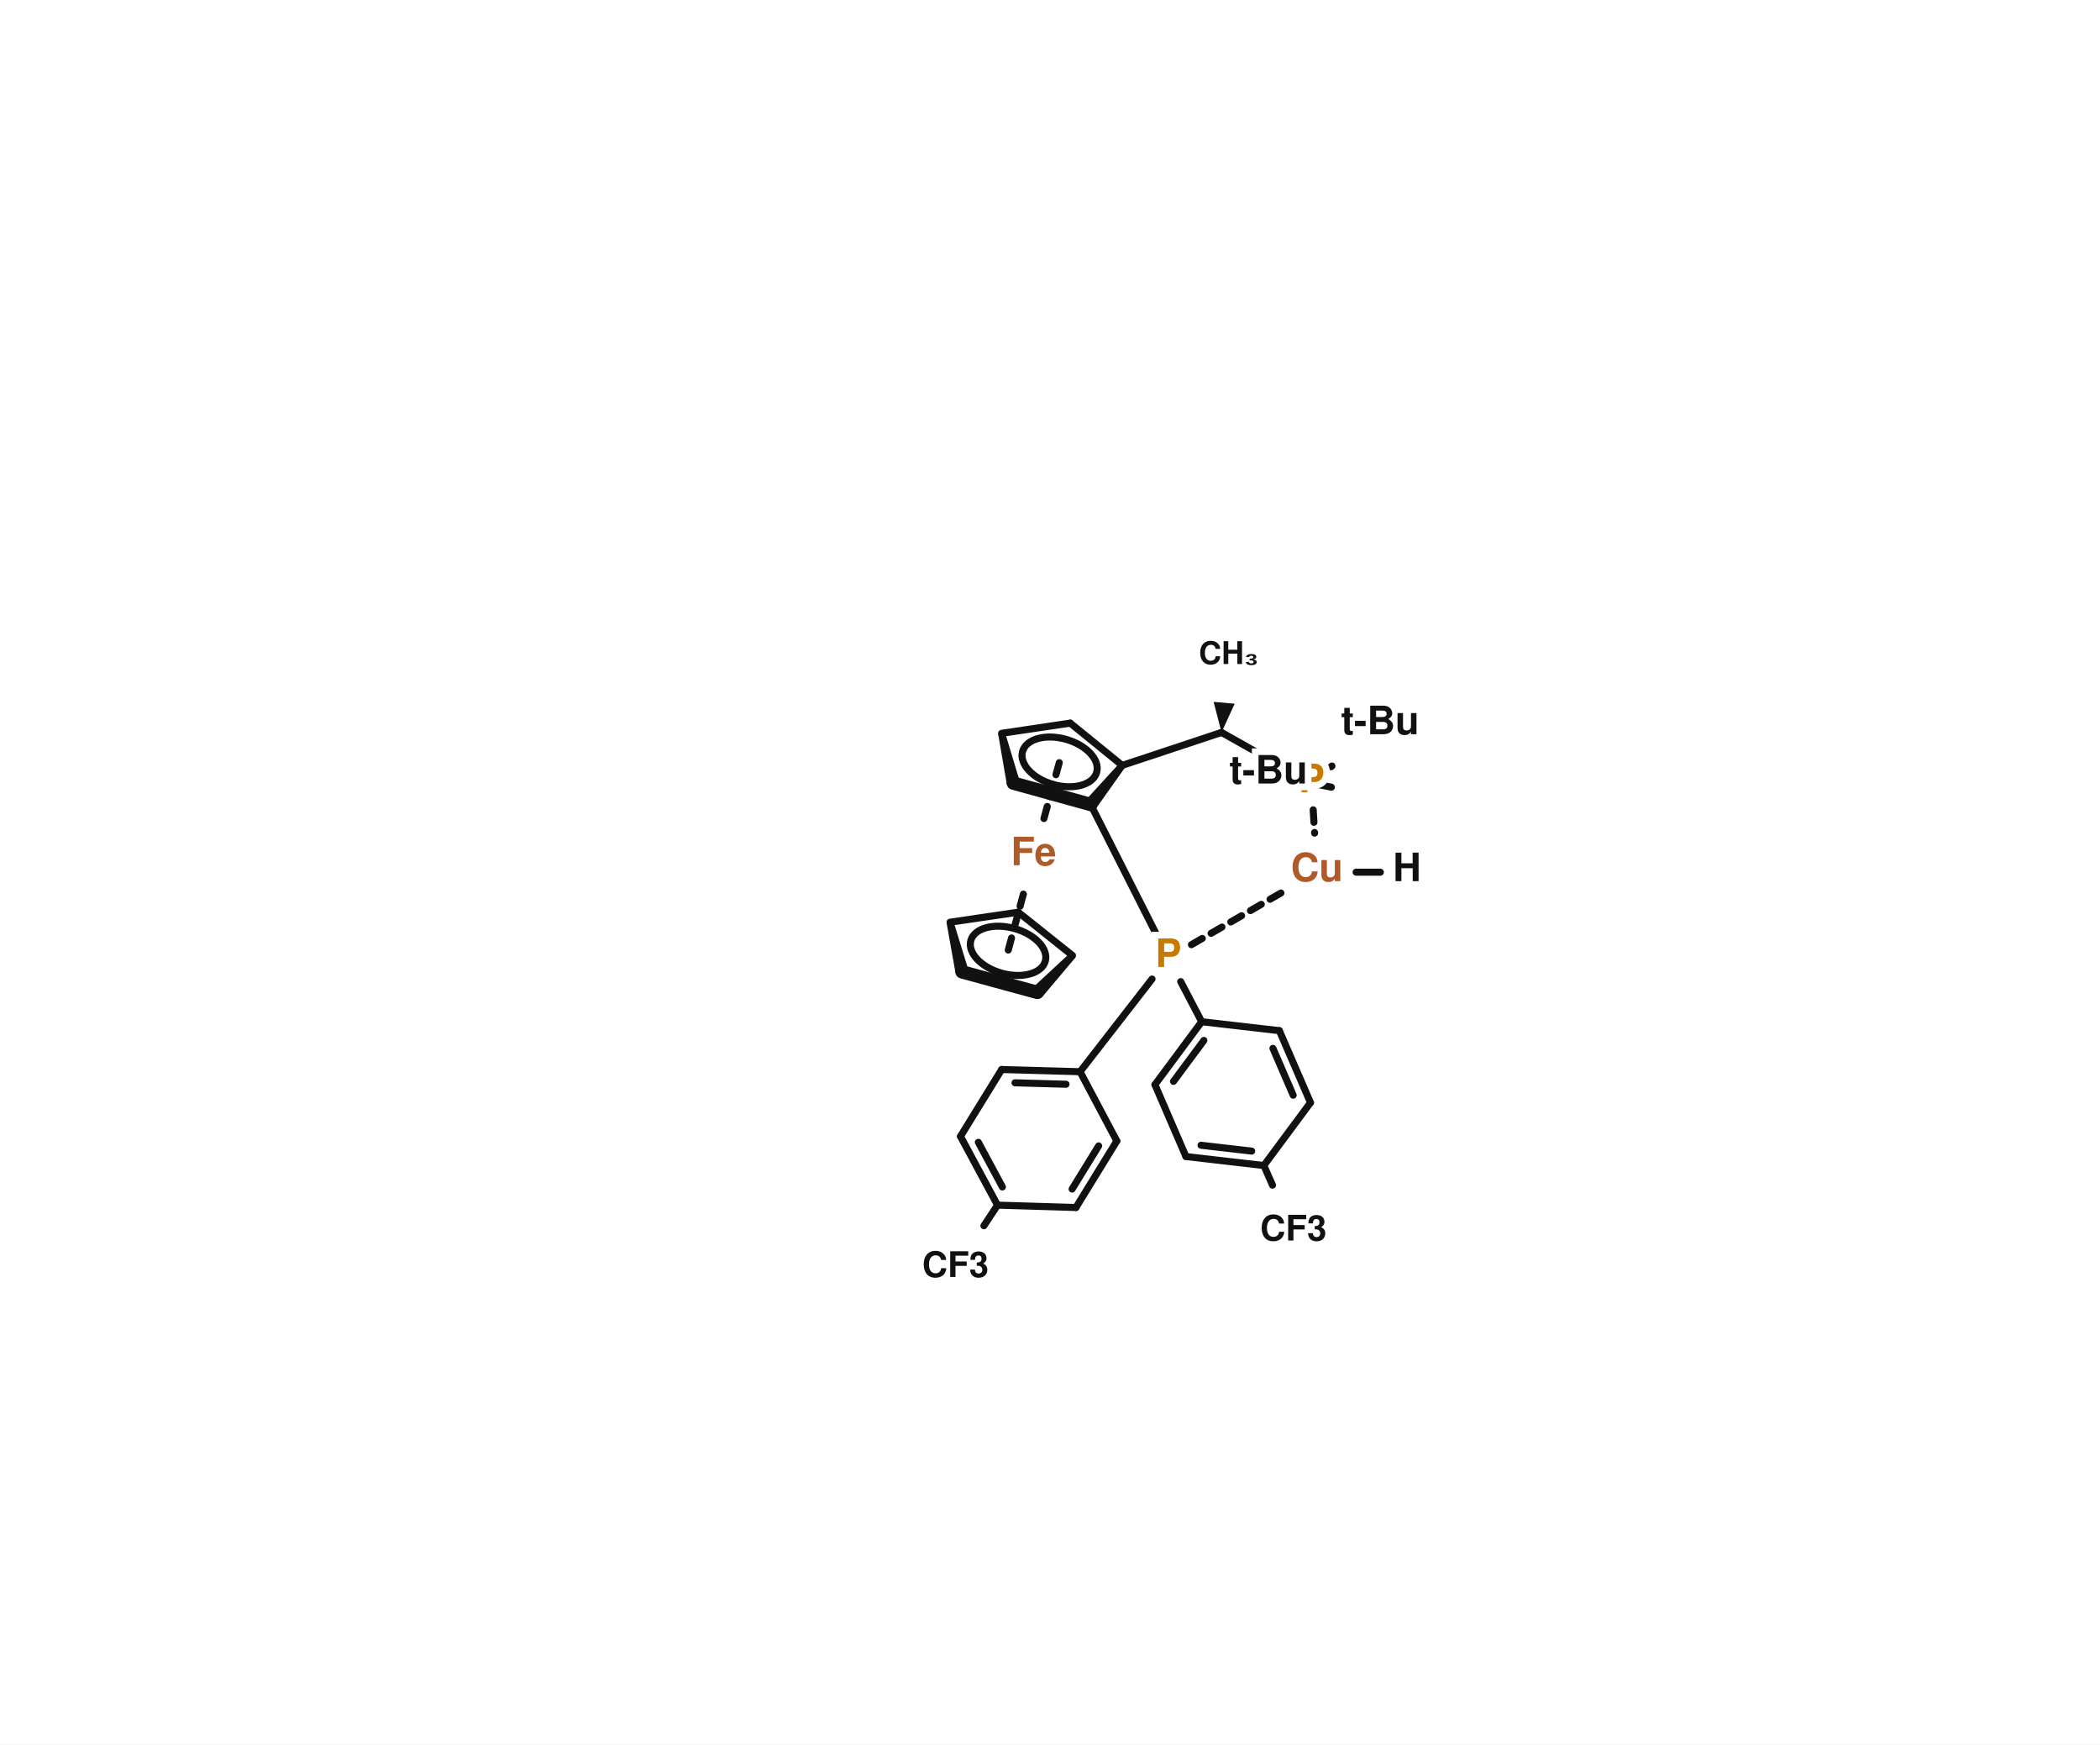
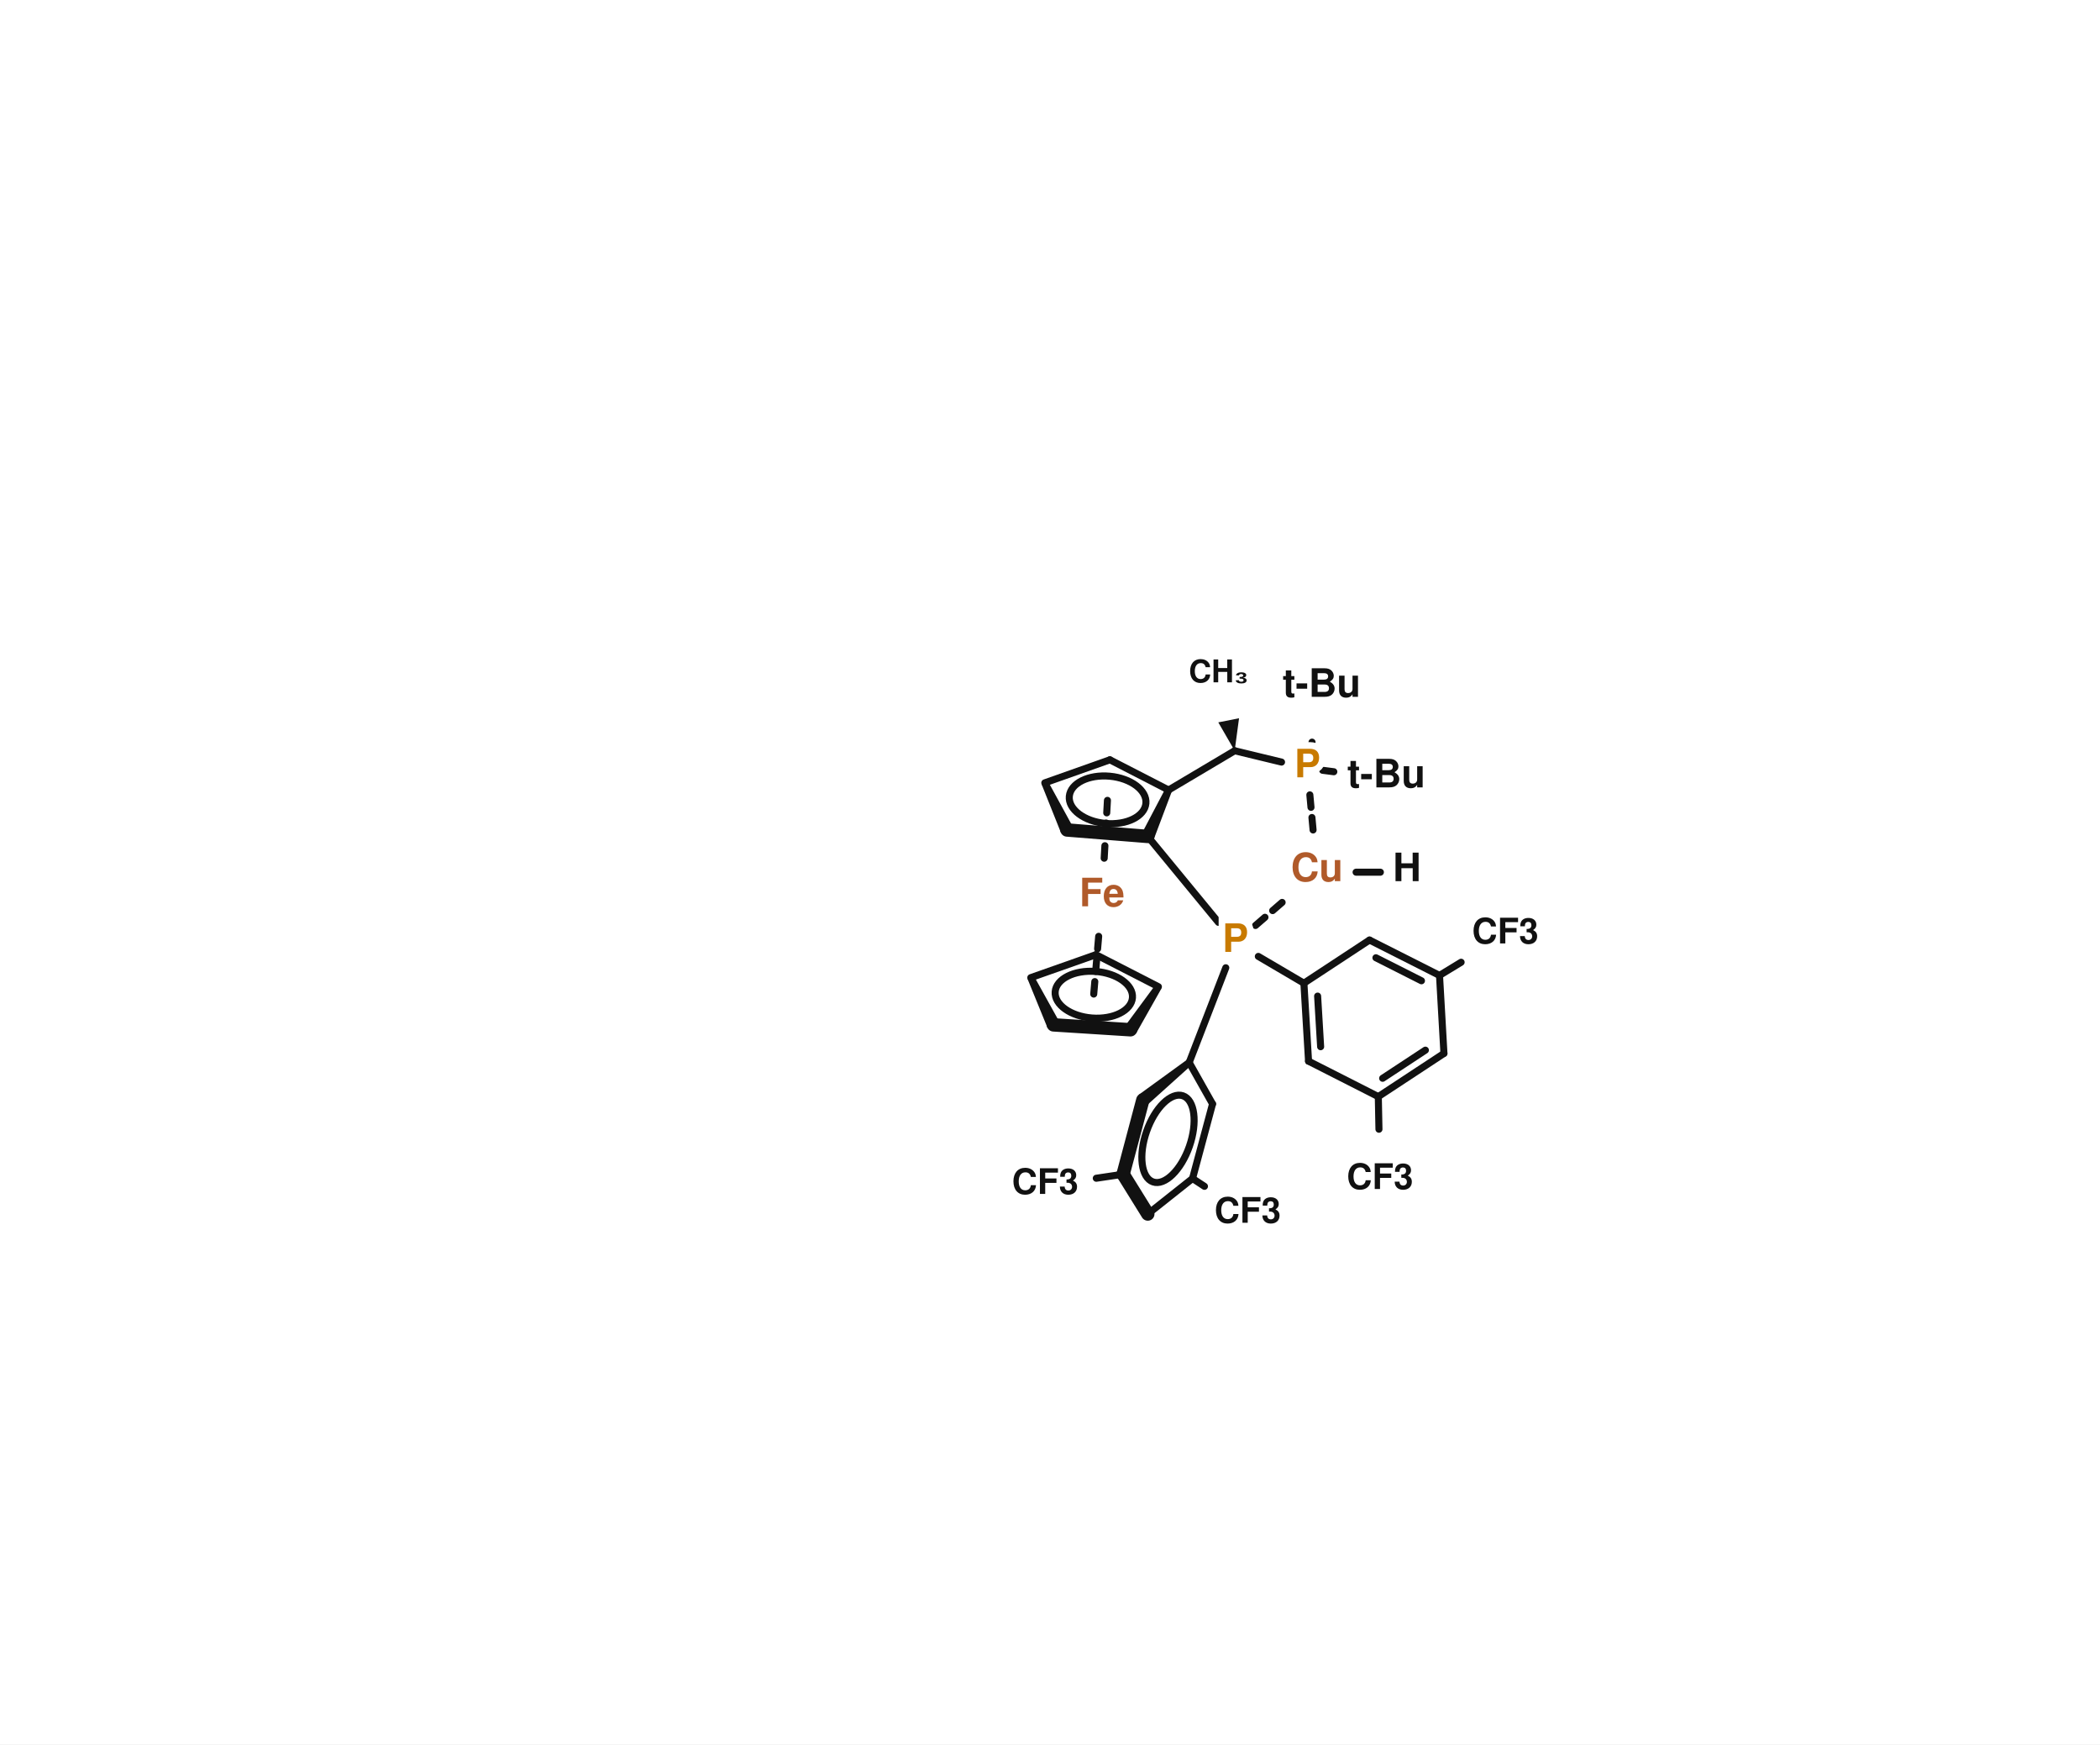
<svg xmlns="http://www.w3.org/2000/svg" width="1180" height="980" viewBox="0 0 1180 980">
  <rect width="1180" height="980" fill="#ffffff" />
  <g stroke-linecap="round" stroke-linejoin="round">
    <line x1="762.00" y1="490.00" x2="775.64" y2="490.00" stroke="#111" stroke-width="3.96" />
-     <line x1="569.41" y1="439.96" x2="612.85" y2="451.97" stroke="#111" stroke-width="7.52" />
-     <polygon points="560.88,412.44 565.77,440.82 573.05,439.10 564.73,411.53" fill="#111" />
-     <polygon points="629.04,428.75 609.94,449.62 615.76,454.32 632.12,431.23" fill="#111" />
-     <line x1="601.38" y1="406.25" x2="562.80" y2="411.98" stroke="#111" stroke-width="3.96" />
-     <line x1="630.58" y1="429.99" x2="601.38" y2="406.25" stroke="#111" stroke-width="3.96" />
-     <line x1="540.59" y1="546.00" x2="582.90" y2="557.52" stroke="#111" stroke-width="7.52" />
-     <polygon points="531.91,518.57 536.95,546.88 544.22,545.12 535.76,517.64" fill="#111" />
-     <polygon points="601.21,535.44 580.19,554.94 585.61,560.10 604.08,538.18" fill="#111" />
-     <line x1="572.16" y1="512.47" x2="533.84" y2="518.10" stroke="#111" stroke-width="3.96" />
-     <line x1="602.64" y1="536.81" x2="572.16" y2="512.47" stroke="#111" stroke-width="3.96" />
-     <line x1="586.60" y1="459.86" x2="595.30" y2="428.12" stroke="#111" stroke-width="3.96" stroke-dasharray="7.04,5.72" />
-     <line x1="575.04" y1="502.31" x2="566.43" y2="534.18" stroke="#111" stroke-width="3.96" stroke-dasharray="7.04,5.72" />
-     <line x1="612.85" y1="451.97" x2="649.75" y2="524.87" stroke="#111" stroke-width="3.96" />
-     <line x1="669.47" y1="530.73" x2="720.95" y2="501.00" stroke="#111" stroke-width="3.96" stroke-dasharray="7.04,5.72" />
-     <line x1="606.89" y1="602.09" x2="562.84" y2="600.85" stroke="#111" stroke-width="3.96" />
-     <line x1="598.99" y1="609.13" x2="570.33" y2="608.32" stroke="#111" stroke-width="3.96" />
-     <line x1="562.84" y1="600.85" x2="539.70" y2="638.41" stroke="#111" stroke-width="3.96" />
-     <line x1="539.70" y1="638.41" x2="560.51" y2="677.05" stroke="#111" stroke-width="3.96" />
-     <line x1="549.74" y1="641.75" x2="563.25" y2="666.83" stroke="#111" stroke-width="3.96" />
-     <line x1="560.51" y1="677.05" x2="604.57" y2="678.38" stroke="#111" stroke-width="3.96" />
-     <line x1="604.57" y1="678.38" x2="627.55" y2="641.02" stroke="#111" stroke-width="3.96" />
-     <line x1="602.42" y1="668.02" x2="617.33" y2="643.77" stroke="#111" stroke-width="3.96" />
-     <line x1="627.55" y1="641.02" x2="606.89" y2="602.09" stroke="#111" stroke-width="3.96" />
-     <line x1="647.33" y1="550.03" x2="606.89" y2="602.09" stroke="#111" stroke-width="3.96" />
-     <line x1="560.51" y1="677.05" x2="552.86" y2="688.63" stroke="#111" stroke-width="3.96" />
-     <line x1="675.23" y1="574.00" x2="648.97" y2="609.37" stroke="#111" stroke-width="3.96" />
-     <line x1="676.47" y1="584.51" x2="659.39" y2="607.52" stroke="#111" stroke-width="3.96" />
-     <line x1="648.97" y1="609.37" x2="666.38" y2="649.74" stroke="#111" stroke-width="3.96" />
-     <line x1="666.38" y1="649.74" x2="710.16" y2="654.79" stroke="#111" stroke-width="3.96" />
-     <line x1="674.86" y1="643.41" x2="703.34" y2="646.69" stroke="#111" stroke-width="3.96" />
-     <line x1="710.16" y1="654.79" x2="736.37" y2="619.47" stroke="#111" stroke-width="3.96" />
-     <line x1="736.37" y1="619.47" x2="718.87" y2="579.02" stroke="#111" stroke-width="3.96" />
-     <line x1="726.65" y1="615.29" x2="715.27" y2="588.96" stroke="#111" stroke-width="3.96" />
-     <line x1="718.87" y1="579.02" x2="675.23" y2="574.00" stroke="#111" stroke-width="3.96" />
-     <line x1="663.45" y1="551.47" x2="675.23" y2="574.00" stroke="#111" stroke-width="3.96" />
-     <line x1="710.16" y1="654.79" x2="715.03" y2="665.82" stroke="#111" stroke-width="3.96" />
-     <line x1="630.58" y1="429.99" x2="686.39" y2="411.48" stroke="#111" stroke-width="3.96" />
-     <polygon points="686.39,411.48 693.77,395.35 681.94,394.31" fill="#111" />
-     <line x1="686.39" y1="411.48" x2="723.96" y2="432.66" stroke="#111" stroke-width="3.96" />
-     <line x1="737.89" y1="454.95" x2="738.68" y2="468.04" stroke="#111" stroke-width="3.96" stroke-dasharray="7.04,5.72" />
-     <line x1="722.32" y1="437.08" x2="748.12" y2="442.24" stroke="#111" stroke-width="3.96" />
-     <line x1="748.42" y1="430.35" x2="747.95" y2="430.75" stroke="#111" stroke-width="3.96" />
+     <line x1="599.55" y1="466.28" x2="644.93" y2="469.91" stroke="#111" stroke-width="7.52" />
+     <polygon points="585.29,440.64 596.17,467.87 602.94,464.68 588.87,438.95" fill="#111" />
+     <polygon points="654.84,443.02 641.51,468.38 648.34,471.44 658.45,444.64" fill="#111" />
+     <line x1="623.65" y1="426.86" x2="587.08" y2="439.80" stroke="#111" stroke-width="3.96" />
+     <line x1="656.64" y1="443.83" x2="623.65" y2="426.86" stroke="#111" stroke-width="3.96" />
+     <line x1="591.94" y1="575.77" x2="635.24" y2="578.52" stroke="#111" stroke-width="7.52" />
+     <polygon points="577.43,550.09 588.57,577.38 595.31,574.15 581.00,548.38" fill="#111" />
+     <polygon points="649.25,553.27 632.11,576.49 638.38,580.55 652.57,555.42" fill="#111" />
+     <line x1="615.81" y1="536.34" x2="579.21" y2="549.24" stroke="#111" stroke-width="3.96" />
+     <line x1="650.91" y1="554.34" x2="615.81" y2="536.34" stroke="#111" stroke-width="3.96" />
+     <line x1="620.45" y1="482.15" x2="622.30" y2="449.18" stroke="#111" stroke-width="3.96" stroke-dasharray="7.04,5.72" />
+     <line x1="617.35" y1="526.03" x2="614.53" y2="558.97" stroke="#111" stroke-width="3.96" stroke-dasharray="7.04,5.72" />
+     <line x1="644.93" y1="469.91" x2="684.66" y2="518.18" stroke="#111" stroke-width="3.96" />
+     <line x1="705.47" y1="519.94" x2="723.38" y2="504.41" stroke="#111" stroke-width="3.96" stroke-dasharray="7.04,5.72" />
+     <polygon points="666.96,595.37 639.80,615.08 644.51,620.89 669.45,598.45" fill="#111" />
+     <line x1="642.16" y1="617.99" x2="631.08" y2="659.69" stroke="#111" stroke-width="7.52" />
+     <line x1="631.08" y1="659.69" x2="644.95" y2="682.03" stroke="#111" stroke-width="7.52" />
+     <line x1="644.95" y1="682.03" x2="670.09" y2="662.08" stroke="#111" stroke-width="3.96" />
+     <line x1="670.09" y1="662.08" x2="681.33" y2="620.19" stroke="#111" stroke-width="3.96" />
+     <line x1="681.33" y1="620.19" x2="668.21" y2="596.91" stroke="#111" stroke-width="3.96" />
+     <line x1="688.77" y1="543.69" x2="668.21" y2="596.91" stroke="#111" stroke-width="3.96" />
+     <line x1="631.08" y1="659.69" x2="616.01" y2="661.94" stroke="#111" stroke-width="3.96" />
+     <line x1="670.09" y1="662.08" x2="676.79" y2="666.48" stroke="#111" stroke-width="3.96" />
+     <line x1="732.67" y1="552.36" x2="735.28" y2="596.17" stroke="#111" stroke-width="3.96" />
+     <line x1="740.38" y1="559.61" x2="742.07" y2="588.05" stroke="#111" stroke-width="3.96" />
+     <line x1="735.28" y1="596.17" x2="774.48" y2="616.08" stroke="#111" stroke-width="3.96" />
+     <line x1="774.48" y1="616.08" x2="811.36" y2="591.82" stroke="#111" stroke-width="3.96" />
+     <line x1="776.92" y1="605.78" x2="800.94" y2="589.98" stroke="#111" stroke-width="3.96" />
+     <line x1="811.36" y1="591.82" x2="808.87" y2="547.99" stroke="#111" stroke-width="3.96" />
+     <line x1="808.87" y1="547.99" x2="769.54" y2="528.12" stroke="#111" stroke-width="3.96" />
+     <line x1="798.72" y1="551.00" x2="773.14" y2="538.07" stroke="#111" stroke-width="3.96" />
+     <line x1="769.54" y1="528.12" x2="732.67" y2="552.36" stroke="#111" stroke-width="3.96" />
+     <line x1="707.06" y1="537.31" x2="732.67" y2="552.36" stroke="#111" stroke-width="3.96" />
+     <line x1="774.48" y1="616.08" x2="774.84" y2="634.41" stroke="#111" stroke-width="3.96" />
+     <line x1="808.87" y1="547.99" x2="821.01" y2="540.59" stroke="#111" stroke-width="3.96" />
+     <line x1="656.64" y1="443.83" x2="693.77" y2="421.77" stroke="#111" stroke-width="3.96" />
+     <polygon points="693.77,421.77 696.22,403.52 684.56,405.82" fill="#111" />
+     <line x1="693.77" y1="421.77" x2="720.10" y2="428.14" stroke="#111" stroke-width="3.96" />
+     <line x1="736.01" y1="446.56" x2="737.99" y2="468.09" stroke="#111" stroke-width="3.96" stroke-dasharray="7.04,5.72" />
+     <line x1="737.24" y1="416.93" x2="736.35" y2="421.95" stroke="#111" stroke-width="3.96" />
+     <line x1="749.48" y1="433.56" x2="743.18" y2="432.75" stroke="#111" stroke-width="3.96" />
  </g>
-   <ellipse cx="595.40" cy="428.03" rx="21.63" ry="13.18" fill="none" stroke="#111" stroke-width="3.96" transform="rotate(-164.3 595.40 428.03)" />
-   <ellipse cx="566.43" cy="534.18" rx="21.71" ry="13.04" fill="none" stroke="#111" stroke-width="3.96" transform="rotate(-164.6 566.43 534.18)" />
+   <ellipse cx="622.37" cy="449.34" rx="21.61" ry="13.32" fill="none" stroke="#111" stroke-width="3.96" transform="rotate(-174.7 622.37 449.34)" />
+   <ellipse cx="614.62" cy="558.84" rx="21.78" ry="13.12" fill="none" stroke="#111" stroke-width="3.96" transform="rotate(-175.6 614.62 558.84)" />
+   <ellipse cx="656.30" cy="639.81" rx="25.61" ry="12.74" fill="none" stroke="#111" stroke-width="3.96" transform="rotate(-70.8 656.30 639.81)" />
  <text x="740.00" y="490.00" text-anchor="middle" dominant-baseline="central" font-family="Helvetica, Arial, sans-serif" font-size="22.0" font-weight="600" stroke="#ffffff" stroke-width="7.48" fill="#ffffff">Cu</text>
  <text x="740.00" y="490.00" text-anchor="middle" dominant-baseline="central" font-family="Helvetica, Arial, sans-serif" font-size="22.0" font-weight="600" fill="#b05a2a">Cu</text>
  <text x="790.60" y="490.00" text-anchor="middle" dominant-baseline="central" font-family="Helvetica, Arial, sans-serif" font-size="22.0" font-weight="600" stroke="#ffffff" stroke-width="7.48" fill="#ffffff">H</text>
  <text x="790.60" y="490.00" text-anchor="middle" dominant-baseline="central" font-family="Helvetica, Arial, sans-serif" font-size="22.0" font-weight="600" fill="#111">H</text>
-   <text x="580.78" y="481.07" text-anchor="middle" dominant-baseline="central" font-family="Helvetica, Arial, sans-serif" font-size="22.0" font-weight="600" stroke="#ffffff" stroke-width="7.48" fill="#ffffff">Fe</text>
-   <text x="580.78" y="481.07" text-anchor="middle" dominant-baseline="central" font-family="Helvetica, Arial, sans-serif" font-size="22.0" font-weight="600" fill="#b05a2a">Fe</text>
-   <text x="656.51" y="538.21" text-anchor="middle" dominant-baseline="central" font-family="Helvetica, Arial, sans-serif" font-size="22.0" font-weight="600" stroke="#ffffff" stroke-width="7.48" fill="#ffffff">P</text>
-   <text x="656.51" y="538.21" text-anchor="middle" dominant-baseline="central" font-family="Helvetica, Arial, sans-serif" font-size="22.0" font-weight="600" fill="#c87a00">P</text>
-   <text x="536.86" y="712.86" text-anchor="middle" dominant-baseline="central" font-family="Helvetica, Arial, sans-serif" font-size="19.8" font-weight="600" stroke="#ffffff" stroke-width="6.73" fill="#ffffff">CF3</text>
-   <text x="536.86" y="712.86" text-anchor="middle" dominant-baseline="central" font-family="Helvetica, Arial, sans-serif" font-size="19.8" font-weight="600" fill="#111">CF3</text>
-   <text x="726.76" y="692.39" text-anchor="middle" dominant-baseline="central" font-family="Helvetica, Arial, sans-serif" font-size="19.8" font-weight="600" stroke="#ffffff" stroke-width="6.73" fill="#ffffff">CF3</text>
-   <text x="726.76" y="692.39" text-anchor="middle" dominant-baseline="central" font-family="Helvetica, Arial, sans-serif" font-size="19.8" font-weight="600" fill="#111">CF3</text>
-   <text x="690.40" y="365.90" text-anchor="middle" dominant-baseline="central" font-family="Helvetica, Arial, sans-serif" font-size="17.6" font-weight="600" stroke="#ffffff" stroke-width="5.98" fill="#ffffff">CH₃</text>
-   <text x="690.40" y="365.90" text-anchor="middle" dominant-baseline="central" font-family="Helvetica, Arial, sans-serif" font-size="17.6" font-weight="600" fill="#111">CH₃</text>
-   <text x="736.99" y="440.01" text-anchor="middle" dominant-baseline="central" font-family="Helvetica, Arial, sans-serif" font-size="22.0" font-weight="600" stroke="#ffffff" stroke-width="7.48" fill="#ffffff">P</text>
-   <text x="736.99" y="440.01" text-anchor="middle" dominant-baseline="central" font-family="Helvetica, Arial, sans-serif" font-size="22.0" font-weight="600" fill="#c87a00">P</text>
-   <text x="712.74" y="435.16" text-anchor="middle" dominant-baseline="central" font-family="Helvetica, Arial, sans-serif" font-size="22.0" font-weight="600" stroke="#ffffff" stroke-width="7.48" fill="#ffffff">t-Bu</text>
-   <text x="712.74" y="435.16" text-anchor="middle" dominant-baseline="central" font-family="Helvetica, Arial, sans-serif" font-size="22.0" font-weight="600" fill="#111">t-Bu</text>
-   <text x="775.49" y="407.45" text-anchor="middle" dominant-baseline="central" font-family="Helvetica, Arial, sans-serif" font-size="22.0" font-weight="600" stroke="#ffffff" stroke-width="7.48" fill="#ffffff">t-Bu</text>
-   <text x="775.49" y="407.45" text-anchor="middle" dominant-baseline="central" font-family="Helvetica, Arial, sans-serif" font-size="22.0" font-weight="600" fill="#111">t-Bu</text>
+   <text x="619.22" y="504.11" text-anchor="middle" dominant-baseline="central" font-family="Helvetica, Arial, sans-serif" font-size="22.0" font-weight="600" stroke="#ffffff" stroke-width="7.48" fill="#ffffff">Fe</text>
+   <text x="619.22" y="504.11" text-anchor="middle" dominant-baseline="central" font-family="Helvetica, Arial, sans-serif" font-size="22.0" font-weight="600" fill="#b05a2a">Fe</text>
+   <text x="694.16" y="529.74" text-anchor="middle" dominant-baseline="central" font-family="Helvetica, Arial, sans-serif" font-size="22.0" font-weight="600" stroke="#ffffff" stroke-width="7.48" fill="#ffffff">P</text>
+   <text x="694.16" y="529.74" text-anchor="middle" dominant-baseline="central" font-family="Helvetica, Arial, sans-serif" font-size="22.0" font-weight="600" fill="#c87a00">P</text>
+   <text x="587.28" y="666.22" text-anchor="middle" dominant-baseline="central" font-family="Helvetica, Arial, sans-serif" font-size="19.8" font-weight="600" stroke="#ffffff" stroke-width="6.73" fill="#ffffff">CF3</text>
+   <text x="587.28" y="666.22" text-anchor="middle" dominant-baseline="central" font-family="Helvetica, Arial, sans-serif" font-size="19.8" font-weight="600" fill="#111">CF3</text>
+   <text x="701.07" y="682.42" text-anchor="middle" dominant-baseline="central" font-family="Helvetica, Arial, sans-serif" font-size="19.8" font-weight="600" stroke="#ffffff" stroke-width="6.73" fill="#ffffff">CF3</text>
+   <text x="701.07" y="682.42" text-anchor="middle" dominant-baseline="central" font-family="Helvetica, Arial, sans-serif" font-size="19.8" font-weight="600" fill="#111">CF3</text>
+   <text x="775.41" y="663.44" text-anchor="middle" dominant-baseline="central" font-family="Helvetica, Arial, sans-serif" font-size="19.8" font-weight="600" stroke="#ffffff" stroke-width="6.73" fill="#ffffff">CF3</text>
+   <text x="775.41" y="663.44" text-anchor="middle" dominant-baseline="central" font-family="Helvetica, Arial, sans-serif" font-size="19.8" font-weight="600" fill="#111">CF3</text>
+   <text x="845.82" y="525.49" text-anchor="middle" dominant-baseline="central" font-family="Helvetica, Arial, sans-serif" font-size="19.8" font-weight="600" stroke="#ffffff" stroke-width="6.73" fill="#ffffff">CF3</text>
+   <text x="845.82" y="525.49" text-anchor="middle" dominant-baseline="central" font-family="Helvetica, Arial, sans-serif" font-size="19.8" font-weight="600" fill="#111">CF3</text>
+   <text x="684.75" y="376.18" text-anchor="middle" dominant-baseline="central" font-family="Helvetica, Arial, sans-serif" font-size="17.6" font-weight="600" stroke="#ffffff" stroke-width="5.98" fill="#ffffff">CH₃</text>
+   <text x="684.75" y="376.18" text-anchor="middle" dominant-baseline="central" font-family="Helvetica, Arial, sans-serif" font-size="17.6" font-weight="600" fill="#111">CH₃</text>
+   <text x="734.64" y="431.66" text-anchor="middle" dominant-baseline="central" font-family="Helvetica, Arial, sans-serif" font-size="22.0" font-weight="600" stroke="#ffffff" stroke-width="7.48" fill="#ffffff">P</text>
+   <text x="734.64" y="431.66" text-anchor="middle" dominant-baseline="central" font-family="Helvetica, Arial, sans-serif" font-size="22.0" font-weight="600" fill="#c87a00">P</text>
+   <text x="742.64" y="386.43" text-anchor="middle" dominant-baseline="central" font-family="Helvetica, Arial, sans-serif" font-size="22.0" font-weight="600" stroke="#ffffff" stroke-width="7.48" fill="#ffffff">t-Bu</text>
+   <text x="742.64" y="386.43" text-anchor="middle" dominant-baseline="central" font-family="Helvetica, Arial, sans-serif" font-size="22.0" font-weight="600" fill="#111">t-Bu</text>
+   <text x="778.97" y="437.31" text-anchor="middle" dominant-baseline="central" font-family="Helvetica, Arial, sans-serif" font-size="22.0" font-weight="600" stroke="#ffffff" stroke-width="7.48" fill="#ffffff">t-Bu</text>
+   <text x="778.97" y="437.31" text-anchor="middle" dominant-baseline="central" font-family="Helvetica, Arial, sans-serif" font-size="22.0" font-weight="600" fill="#111">t-Bu</text>
</svg>
